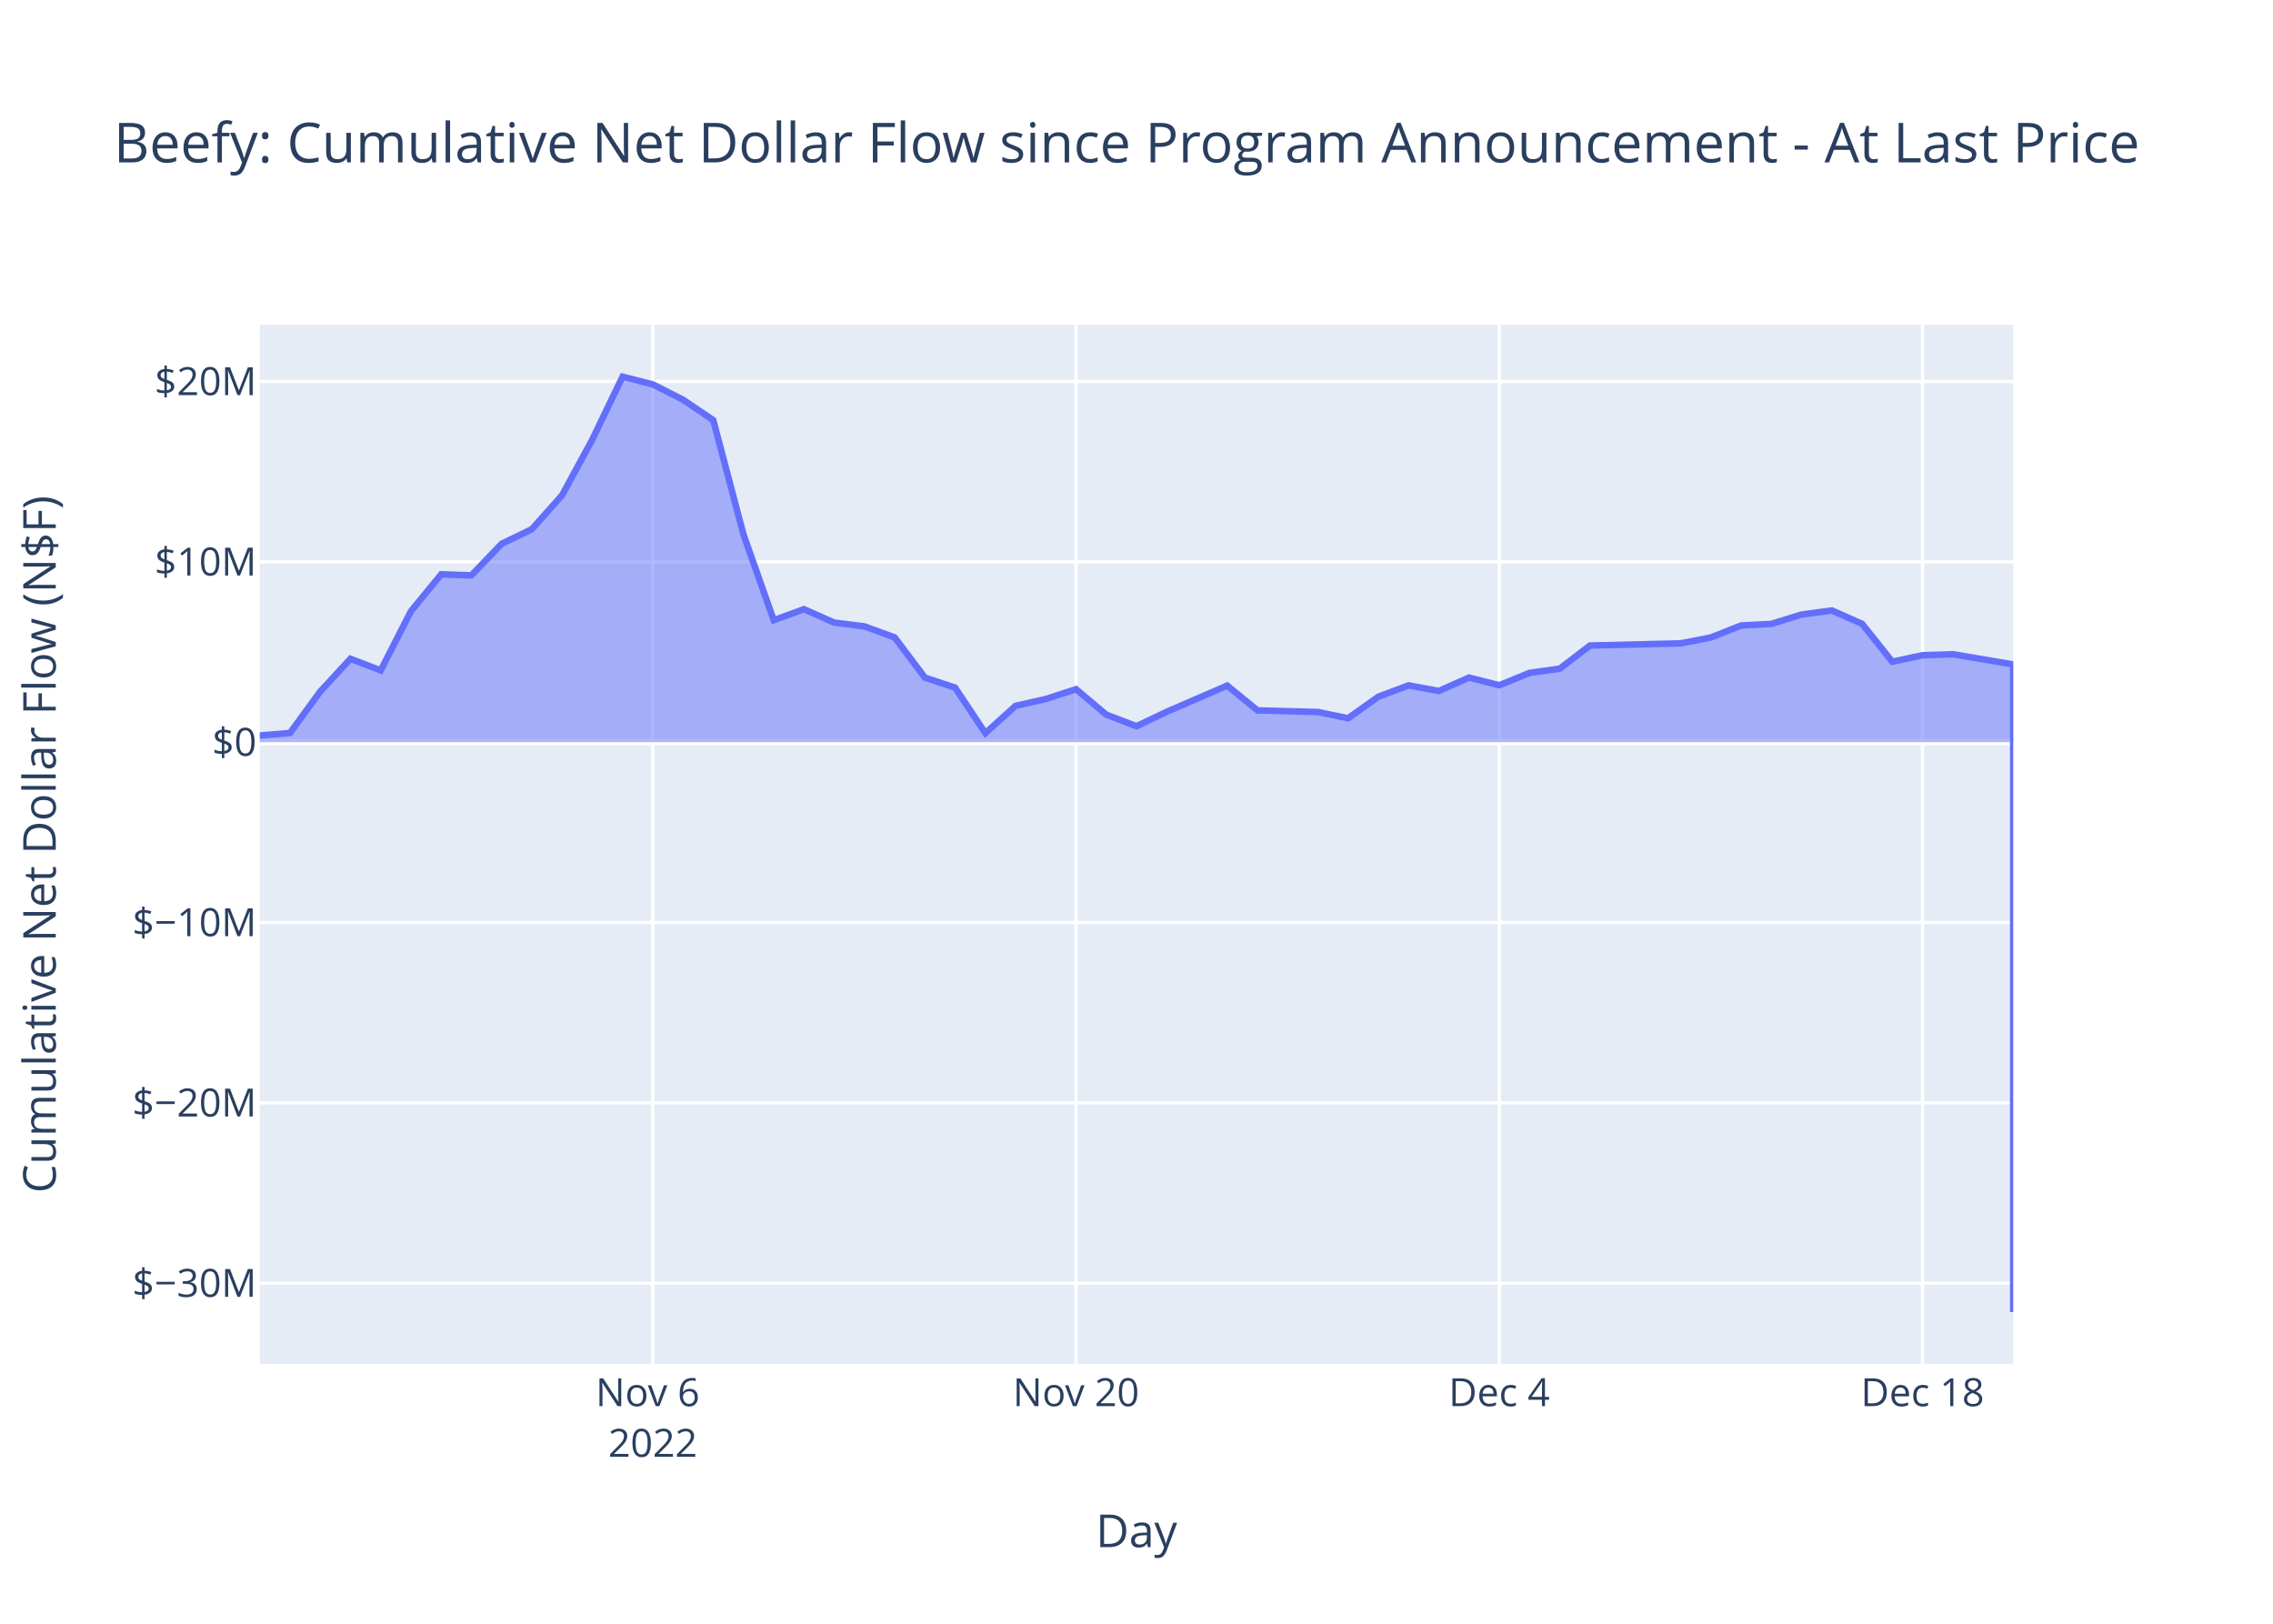
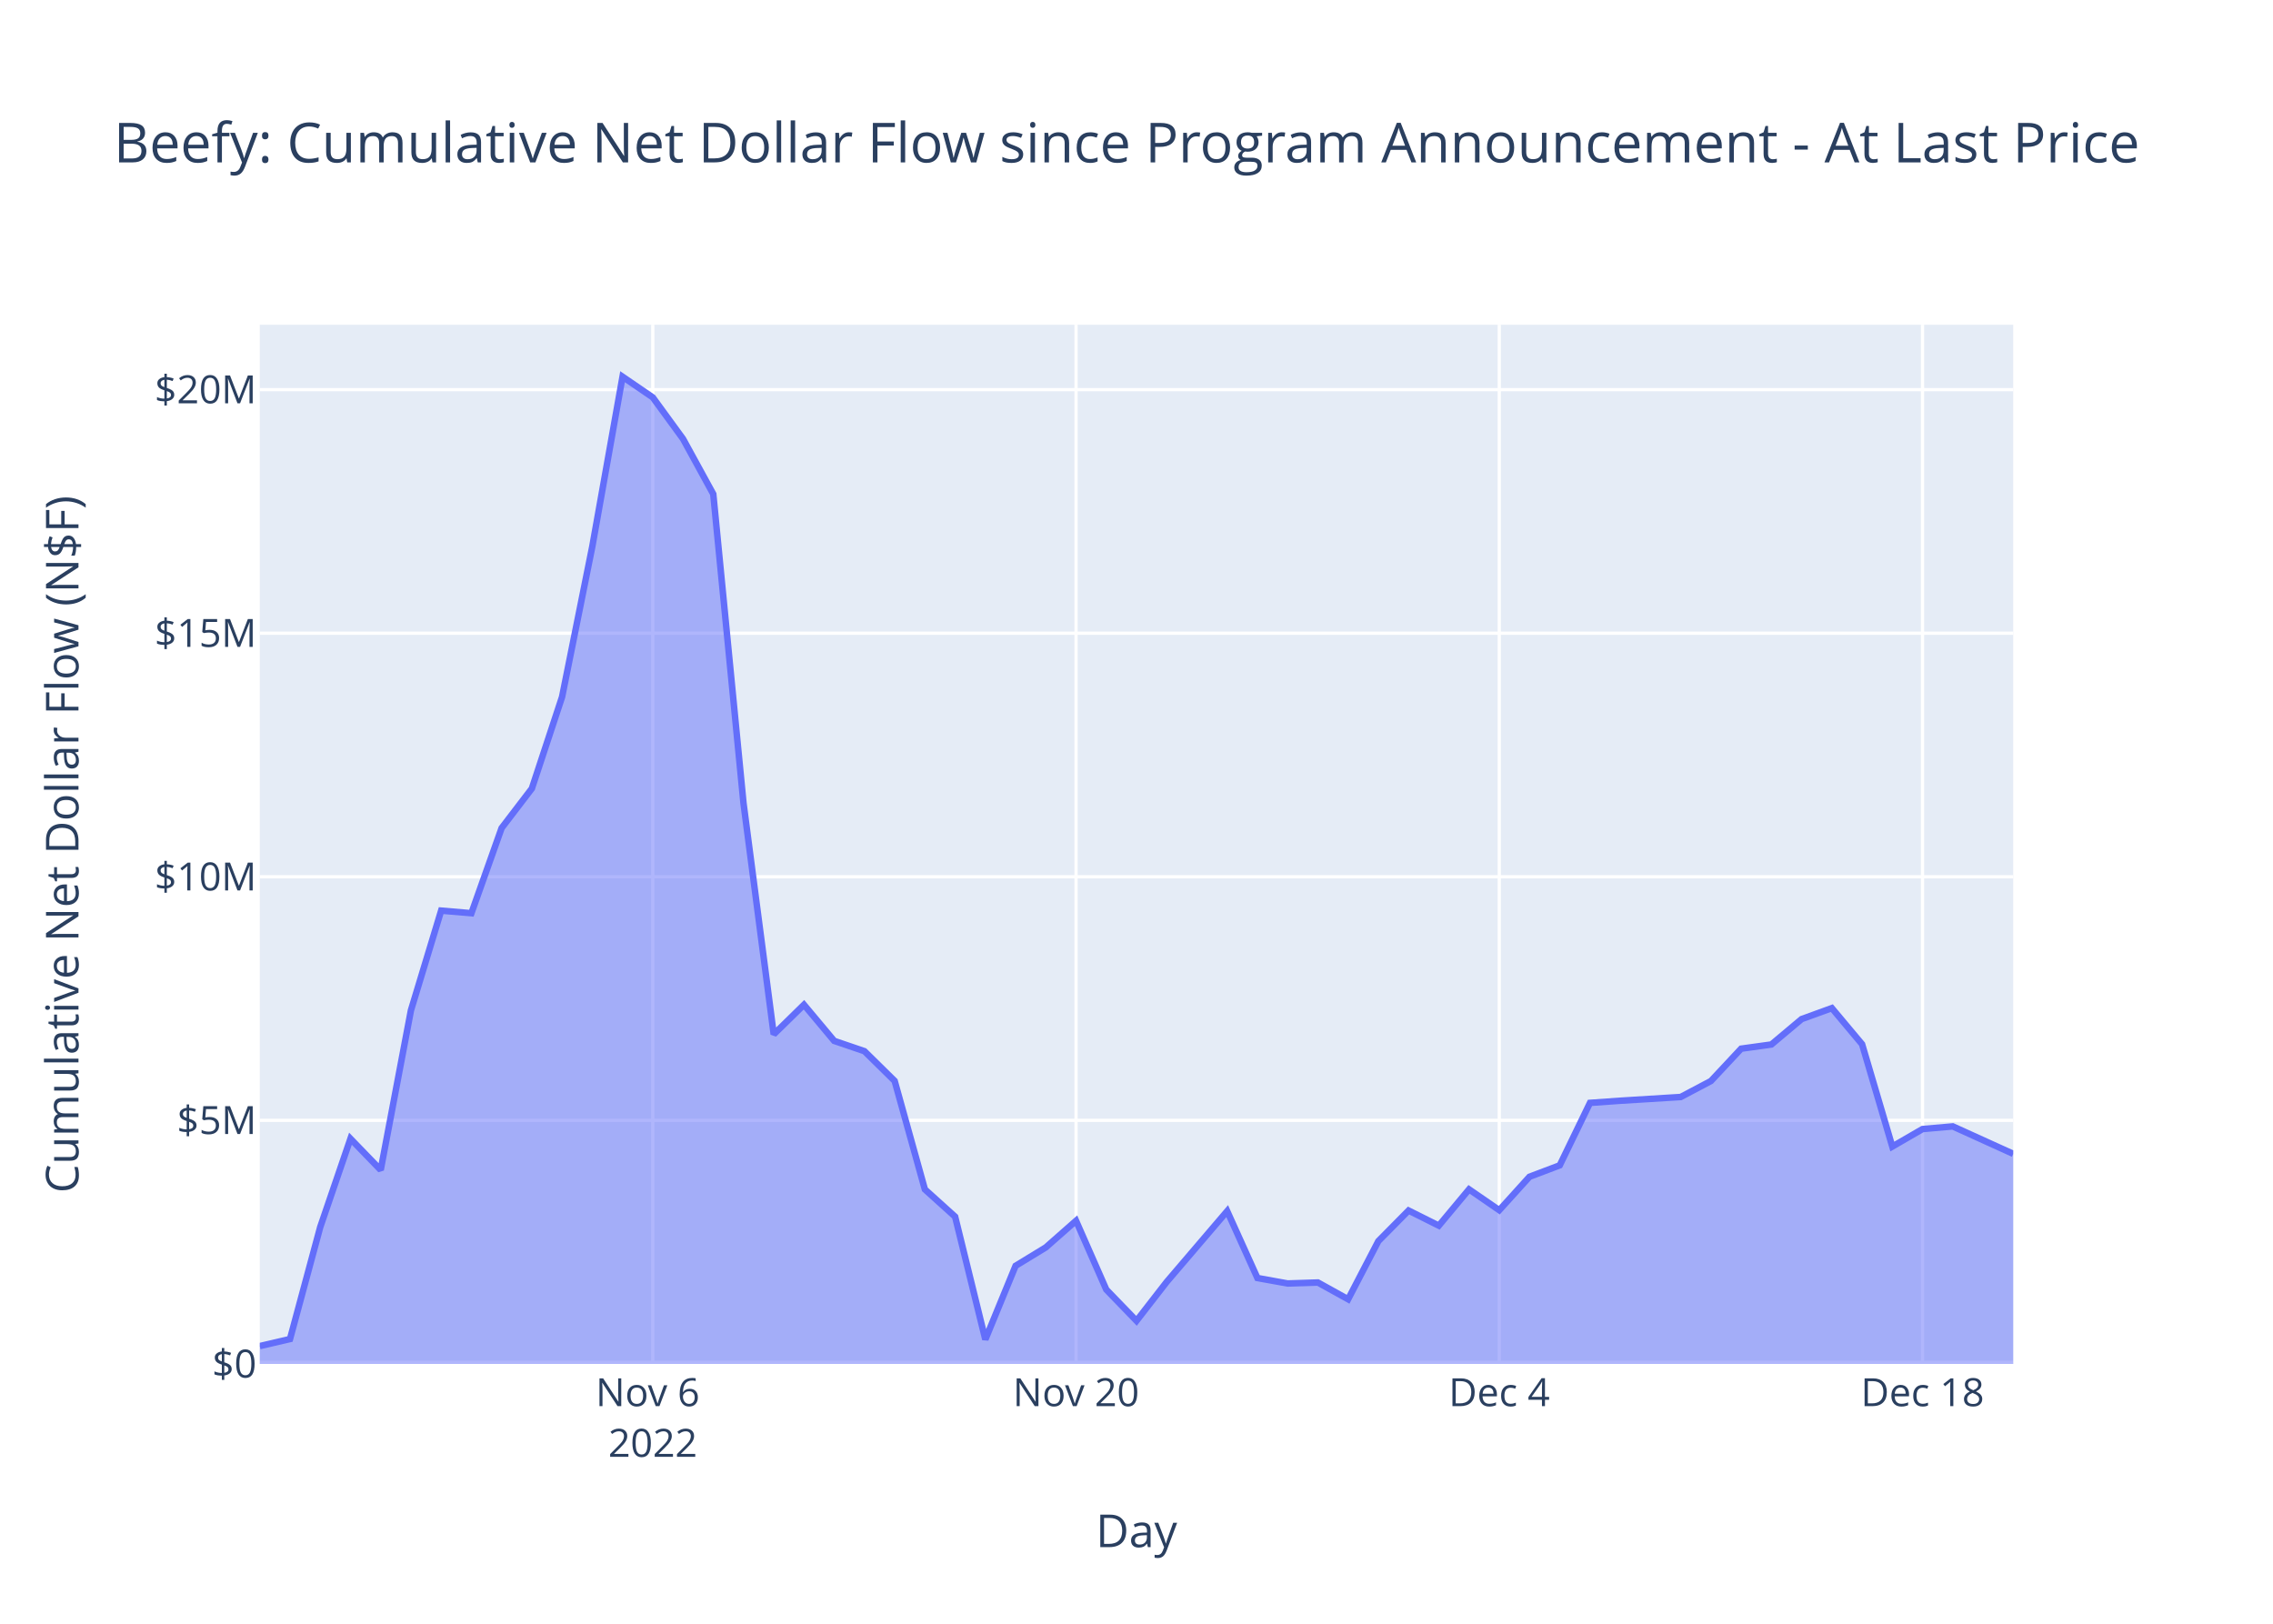
<svg xmlns="http://www.w3.org/2000/svg" class="main-svg" width="700" height="500" style="" viewBox="0 0 700 500">
  <rect x="0" y="0" width="700" height="500" style="fill: rgb(255, 255, 255); fill-opacity: 1;" />
-   <defs id="defs-4dcd37">
+   <defs id="defs-9d8457">
    <g class="clips">
-       <clipPath id="clip4dcd37xyplot" class="plotclip">
+       <clipPath id="clip9d8457xyplot" class="plotclip">
        <rect width="540" height="320" />
      </clipPath>
-       <clipPath class="axesclip" id="clip4dcd37x">
+       <clipPath class="axesclip" id="clip9d8457x">
        <rect x="80" y="0" width="540" height="500" />
      </clipPath>
-       <clipPath class="axesclip" id="clip4dcd37y">
+       <clipPath class="axesclip" id="clip9d8457y">
        <rect x="0" y="100" width="700" height="320" />
      </clipPath>
-       <clipPath class="axesclip" id="clip4dcd37xy">
+       <clipPath class="axesclip" id="clip9d8457xy">
        <rect x="80" y="100" width="540" height="320" />
      </clipPath>
    </g>
    <g class="gradients" />
    <g class="patterns" />
  </defs>
  <g class="bglayer">
    <rect class="bg" x="80" y="100" width="540" height="320" style="fill: rgb(229, 236, 246); fill-opacity: 1; stroke-width: 0;" />
  </g>
  <g class="layer-below">
    <g class="imagelayer" />
    <g class="shapelayer" />
  </g>
  <g class="cartesianlayer">
    <g class="subplot xy">
      <g class="layer-subplot">
        <g class="shapelayer" />
        <g class="imagelayer" />
      </g>
      <g class="minor-gridlayer">
        <g class="x" />
        <g class="y" />
      </g>
      <g class="gridlayer">
        <g class="x">
          <path class="xgrid crisp" transform="translate(201.03,0)" d="M0,100v320" style="stroke: rgb(255, 255, 255); stroke-opacity: 1; stroke-width: 1px;" />
          <path class="xgrid crisp" transform="translate(331.38,0)" d="M0,100v320" style="stroke: rgb(255, 255, 255); stroke-opacity: 1; stroke-width: 1px;" />
          <path class="xgrid crisp" transform="translate(461.72,0)" d="M0,100v320" style="stroke: rgb(255, 255, 255); stroke-opacity: 1; stroke-width: 1px;" />
          <path class="xgrid crisp" transform="translate(592.07,0)" d="M0,100v320" style="stroke: rgb(255, 255, 255); stroke-opacity: 1; stroke-width: 1px;" />
        </g>
        <g class="y">
-           <path class="ygrid crisp" transform="translate(0,395.14)" d="M80,0h540" style="stroke: rgb(255, 255, 255); stroke-opacity: 1; stroke-width: 1px;" />
-           <path class="ygrid crisp" transform="translate(0,339.6)" d="M80,0h540" style="stroke: rgb(255, 255, 255); stroke-opacity: 1; stroke-width: 1px;" />
-           <path class="ygrid crisp" transform="translate(0,284.07)" d="M80,0h540" style="stroke: rgb(255, 255, 255); stroke-opacity: 1; stroke-width: 1px;" />
-           <path class="ygrid crisp" transform="translate(0,173.01)" d="M80,0h540" style="stroke: rgb(255, 255, 255); stroke-opacity: 1; stroke-width: 1px;" />
-           <path class="ygrid crisp" transform="translate(0,117.47)" d="M80,0h540" style="stroke: rgb(255, 255, 255); stroke-opacity: 1; stroke-width: 1px;" />
+           <path class="ygrid crisp" transform="translate(0,344.99)" d="M80,0h540" style="stroke: rgb(255, 255, 255); stroke-opacity: 1; stroke-width: 1px;" />
+           <path class="ygrid crisp" transform="translate(0,269.99)" d="M80,0h540" style="stroke: rgb(255, 255, 255); stroke-opacity: 1; stroke-width: 1px;" />
+           <path class="ygrid crisp" transform="translate(0,194.98)" d="M80,0h540" style="stroke: rgb(255, 255, 255); stroke-opacity: 1; stroke-width: 1px;" />
+           <path class="ygrid crisp" transform="translate(0,119.98)" d="M80,0h540" style="stroke: rgb(255, 255, 255); stroke-opacity: 1; stroke-width: 1px;" />
        </g>
      </g>
      <g class="zerolinelayer">
-         <path class="yzl zl crisp" transform="translate(0,228.54)" d="M80,0h540" style="stroke: rgb(255, 255, 255); stroke-opacity: 1; stroke-width: 2px;" />
+         <path class="yzl zl crisp" transform="translate(0,420)" d="M80,0h540" style="stroke: rgb(255, 255, 255); stroke-opacity: 1; stroke-width: 2px;" />
      </g>
      <path class="xlines-below" />
      <path class="ylines-below" />
      <g class="overlines-below" />
      <g class="xaxislayer-below" />
      <g class="yaxislayer-below" />
      <g class="overaxes-below" />
-       <g class="plot" transform="translate(80,100)" clip-path="url(#clip4dcd37xyplot)">
+       <g class="plot" transform="translate(80,100)" clip-path="url(#clip9d8457xyplot)">
        <g class="scatterlayer mlayer">
-           <g class="trace scatter trace127df2" style="stroke-miterlimit: 2;">
+           <g class="trace scatter trace778959" style="stroke-miterlimit: 2;">
            <g class="fills">
              <g>
-                 <path class="js-fill" d="M540,128.54L0,128.54L0,126.5L9.31,125.7L18.62,112.94L27.93,102.86L37.24,106.43L46.55,88.23L55.86,76.86L65.17,77.16L74.48,67.45L83.79,62.95L93.1,52.5L102.41,35.34L111.72,16L121.03,18.36L130.34,23.08L139.66,29.38L148.97,64.61L158.28,90.97L167.59,87.59L176.9,91.71L186.21,92.88L195.52,96.28L204.83,108.64L214.14,111.75L223.45,125.75L232.76,117.35L242.07,115.25L251.38,112.22L260.69,120.06L270,123.62L279.31,119.18L297.93,111.12L307.24,118.74L325.86,119.25L335.17,121.17L344.48,114.54L353.79,111.05L363.1,112.77L372.41,108.64L381.72,111.01L391.03,107.2L400.34,105.9L409.66,98.78L437.59,98.11L446.9,96.29L456.21,92.6L465.52,92.12L474.83,89.23L484.14,87.98L493.45,92.09L502.76,103.76L512.07,101.76L521.38,101.46L540,104.59L540,304" style="fill: rgb(99, 110, 250); fill-opacity: 0.5; stroke-width: 0;" />
+                 <path class="js-fill" d="M540,320L0,320L0,314.5L9.31,312.33L18.62,277.85L27.93,250.64L37.24,260.27L46.55,211.12L55.86,180.41L65.17,181.21L74.48,154.98L83.79,142.81L93.1,114.59L102.41,68.26L111.72,16L121.03,22.37L130.34,35.13L139.66,52.14L148.97,147.32L158.28,218.51L167.59,209.39L176.9,220.52L186.21,223.69L195.52,232.85L204.83,266.25L214.14,274.65L223.45,312.46L232.76,289.79L242.07,284.11L251.38,275.91L260.69,297.09L270,306.72L279.31,294.73L297.93,272.94L307.24,293.54L316.55,295.22L325.86,294.92L335.17,300.08L344.48,282.18L353.79,272.76L363.1,277.41L372.41,266.24L381.72,272.65L391.03,262.36L400.34,258.84L409.66,239.61L418.97,238.95L437.59,237.8L446.9,232.88L456.21,222.92L465.52,221.63L474.83,213.81L484.14,210.43L493.45,221.54L502.76,253.06L512.07,247.67L521.38,246.85L540,255.3" style="fill: rgb(99, 110, 250); fill-opacity: 0.5; stroke-width: 0;" />
              </g>
            </g>
            <g class="errorbars" />
            <g class="lines">
-               <path class="js-line" d="M0,126.5L9.31,125.7L18.62,112.94L27.93,102.86L37.24,106.43L46.55,88.23L55.86,76.86L65.17,77.16L74.48,67.45L83.79,62.95L93.1,52.5L102.41,35.34L111.72,16L121.03,18.36L130.34,23.08L139.66,29.38L148.97,64.61L158.28,90.97L167.59,87.59L176.9,91.71L186.21,92.88L195.52,96.28L204.83,108.64L214.14,111.75L223.45,125.75L232.76,117.35L242.07,115.25L251.38,112.22L260.69,120.06L270,123.62L279.31,119.18L297.93,111.12L307.24,118.74L325.86,119.25L335.17,121.17L344.48,114.54L353.79,111.05L363.1,112.77L372.41,108.64L381.72,111.01L391.03,107.2L400.34,105.9L409.66,98.78L437.59,98.11L446.9,96.29L456.21,92.6L465.52,92.12L474.83,89.23L484.14,87.98L493.45,92.09L502.76,103.76L512.07,101.76L521.38,101.46L540,104.59L540,304" style="vector-effect: non-scaling-stroke; fill: none; stroke: rgb(99, 110, 250); stroke-opacity: 1; stroke-width: 2px; opacity: 1;" />
+               <path class="js-line" d="M0,314.5L9.31,312.33L18.62,277.85L27.93,250.64L37.24,260.27L46.55,211.12L55.86,180.41L65.17,181.21L74.48,154.98L83.79,142.81L93.1,114.59L102.41,68.26L111.72,16L121.03,22.37L130.34,35.13L139.66,52.14L148.97,147.32L158.28,218.51L167.59,209.39L176.9,220.52L186.21,223.69L195.52,232.85L204.83,266.25L214.14,274.65L223.45,312.46L232.76,289.79L242.07,284.11L251.38,275.91L260.69,297.09L270,306.72L279.31,294.73L297.93,272.94L307.24,293.54L316.55,295.22L325.86,294.92L335.17,300.08L344.48,282.18L353.79,272.76L363.1,277.41L372.41,266.24L381.72,272.65L391.03,262.36L400.34,258.84L409.66,239.61L418.97,238.95L437.59,237.8L446.9,232.88L456.21,222.92L465.52,221.63L474.83,213.81L484.14,210.43L493.45,221.54L502.76,253.06L512.07,247.67L521.38,246.85L540,255.3" style="vector-effect: non-scaling-stroke; fill: none; stroke: rgb(99, 110, 250); stroke-opacity: 1; stroke-width: 2px; opacity: 1;" />
            </g>
            <g class="points" />
            <g class="text" />
          </g>
        </g>
      </g>
      <g class="overplot" />
      <path class="xlines-above crisp" d="M0,0" style="fill: none;" />
      <path class="ylines-above crisp" d="M0,0" style="fill: none;" />
      <g class="overlines-above" />
      <g class="xaxislayer-above">
        <g class="xtick">
          <text text-anchor="middle" x="0" y="433" transform="translate(201.03,0)" style="font-family: 'Open Sans', verdana, arial, sans-serif; font-size: 12px; fill: rgb(42, 63, 95); fill-opacity: 1; white-space: pre; opacity: 1;">
            <tspan class="line" dy="0em" x="0" y="433">Nov 6</tspan>
            <tspan class="line" dy="1.3em" x="0" y="433">2022</tspan>
          </text>
        </g>
        <g class="xtick">
          <text text-anchor="middle" x="0" y="433" style="font-family: 'Open Sans', verdana, arial, sans-serif; font-size: 12px; fill: rgb(42, 63, 95); fill-opacity: 1; white-space: pre; opacity: 1;" transform="translate(331.38,0)">Nov 20</text>
        </g>
        <g class="xtick">
          <text text-anchor="middle" x="0" y="433" style="font-family: 'Open Sans', verdana, arial, sans-serif; font-size: 12px; fill: rgb(42, 63, 95); fill-opacity: 1; white-space: pre; opacity: 1;" transform="translate(461.72,0)">Dec 4</text>
        </g>
        <g class="xtick">
          <text text-anchor="middle" x="0" y="433" style="font-family: 'Open Sans', verdana, arial, sans-serif; font-size: 12px; fill: rgb(42, 63, 95); fill-opacity: 1; white-space: pre; opacity: 1;" transform="translate(592.07,0)">Dec 18</text>
        </g>
      </g>
      <g class="yaxislayer-above">
        <g class="ytick">
-           <text text-anchor="end" x="79" y="4.2" transform="translate(0,395.14)" style="font-family: 'Open Sans', verdana, arial, sans-serif; font-size: 12px; fill: rgb(42, 63, 95); fill-opacity: 1; white-space: pre; opacity: 1;">$−30M</text>
+           <text text-anchor="end" x="79" y="4.2" transform="translate(0,420)" style="font-family: 'Open Sans', verdana, arial, sans-serif; font-size: 12px; fill: rgb(42, 63, 95); fill-opacity: 1; white-space: pre; opacity: 1;">$0</text>
        </g>
        <g class="ytick">
-           <text text-anchor="end" x="79" y="4.2" style="font-family: 'Open Sans', verdana, arial, sans-serif; font-size: 12px; fill: rgb(42, 63, 95); fill-opacity: 1; white-space: pre; opacity: 1;" transform="translate(0,339.6)">$−20M</text>
+           <text text-anchor="end" x="79" y="4.2" style="font-family: 'Open Sans', verdana, arial, sans-serif; font-size: 12px; fill: rgb(42, 63, 95); fill-opacity: 1; white-space: pre; opacity: 1;" transform="translate(0,344.99)">$5M</text>
        </g>
        <g class="ytick">
-           <text text-anchor="end" x="79" y="4.2" style="font-family: 'Open Sans', verdana, arial, sans-serif; font-size: 12px; fill: rgb(42, 63, 95); fill-opacity: 1; white-space: pre; opacity: 1;" transform="translate(0,284.07)">$−10M</text>
+           <text text-anchor="end" x="79" y="4.2" style="font-family: 'Open Sans', verdana, arial, sans-serif; font-size: 12px; fill: rgb(42, 63, 95); fill-opacity: 1; white-space: pre; opacity: 1;" transform="translate(0,269.99)">$10M</text>
        </g>
        <g class="ytick">
-           <text text-anchor="end" x="79" y="4.2" style="font-family: 'Open Sans', verdana, arial, sans-serif; font-size: 12px; fill: rgb(42, 63, 95); fill-opacity: 1; white-space: pre; opacity: 1;" transform="translate(0,228.54)">$0</text>
+           <text text-anchor="end" x="79" y="4.2" style="font-family: 'Open Sans', verdana, arial, sans-serif; font-size: 12px; fill: rgb(42, 63, 95); fill-opacity: 1; white-space: pre; opacity: 1;" transform="translate(0,194.98)">$15M</text>
        </g>
        <g class="ytick">
-           <text text-anchor="end" x="79" y="4.2" style="font-family: 'Open Sans', verdana, arial, sans-serif; font-size: 12px; fill: rgb(42, 63, 95); fill-opacity: 1; white-space: pre; opacity: 1;" transform="translate(0,173.01)">$10M</text>
-         </g>
-         <g class="ytick">
-           <text text-anchor="end" x="79" y="4.2" style="font-family: 'Open Sans', verdana, arial, sans-serif; font-size: 12px; fill: rgb(42, 63, 95); fill-opacity: 1; white-space: pre; opacity: 1;" transform="translate(0,117.47)">$20M</text>
+           <text text-anchor="end" x="79" y="4.2" style="font-family: 'Open Sans', verdana, arial, sans-serif; font-size: 12px; fill: rgb(42, 63, 95); fill-opacity: 1; white-space: pre; opacity: 1;" transform="translate(0,119.98)">$20M</text>
        </g>
      </g>
      <g class="overaxes-above" />
    </g>
  </g>
  <g class="polarlayer" />
  <g class="smithlayer" />
  <g class="ternarylayer" />
  <g class="geolayer" />
  <g class="funnelarealayer" />
  <g class="pielayer" />
  <g class="iciclelayer" />
  <g class="treemaplayer" />
  <g class="sunburstlayer" />
  <g class="glimages" />
-   <defs id="topdefs-4dcd37">
+   <defs id="topdefs-9d8457">
    <g class="clips" />
  </defs>
  <g class="layer-above">
    <g class="imagelayer" />
    <g class="shapelayer" />
  </g>
  <g class="infolayer">
    <g class="g-gtitle">
      <text class="gtitle" x="35" y="50" text-anchor="start" dy="0em" style="font-family: 'Open Sans', verdana, arial, sans-serif; font-size: 17px; fill: rgb(42, 63, 95); opacity: 1; font-weight: normal; white-space: pre;">Beefy: Cumulative Net Dollar Flow since Program Announcement - At Last Price</text>
    </g>
    <g class="g-xtitle">
      <text class="xtitle" x="350" y="476.409" text-anchor="middle" style="font-family: 'Open Sans', verdana, arial, sans-serif; font-size: 14px; fill: rgb(42, 63, 95); opacity: 1; font-weight: normal; white-space: pre;">Day</text>
    </g>
    <g class="g-ytitle">
-       <text class="ytitle" transform="rotate(-90,17.16875,260)" x="17.169" y="260" text-anchor="middle" style="font-family: 'Open Sans', verdana, arial, sans-serif; font-size: 14px; fill: rgb(42, 63, 95); opacity: 1; font-weight: normal; white-space: pre;">Cumulative Net Dollar Flow (N$F)</text>
+       <text class="ytitle" transform="rotate(-90,24.16875,260)" x="24.169" y="260" text-anchor="middle" style="font-family: 'Open Sans', verdana, arial, sans-serif; font-size: 14px; fill: rgb(42, 63, 95); opacity: 1; font-weight: normal; white-space: pre;">Cumulative Net Dollar Flow (N$F)</text>
    </g>
  </g>
</svg>
